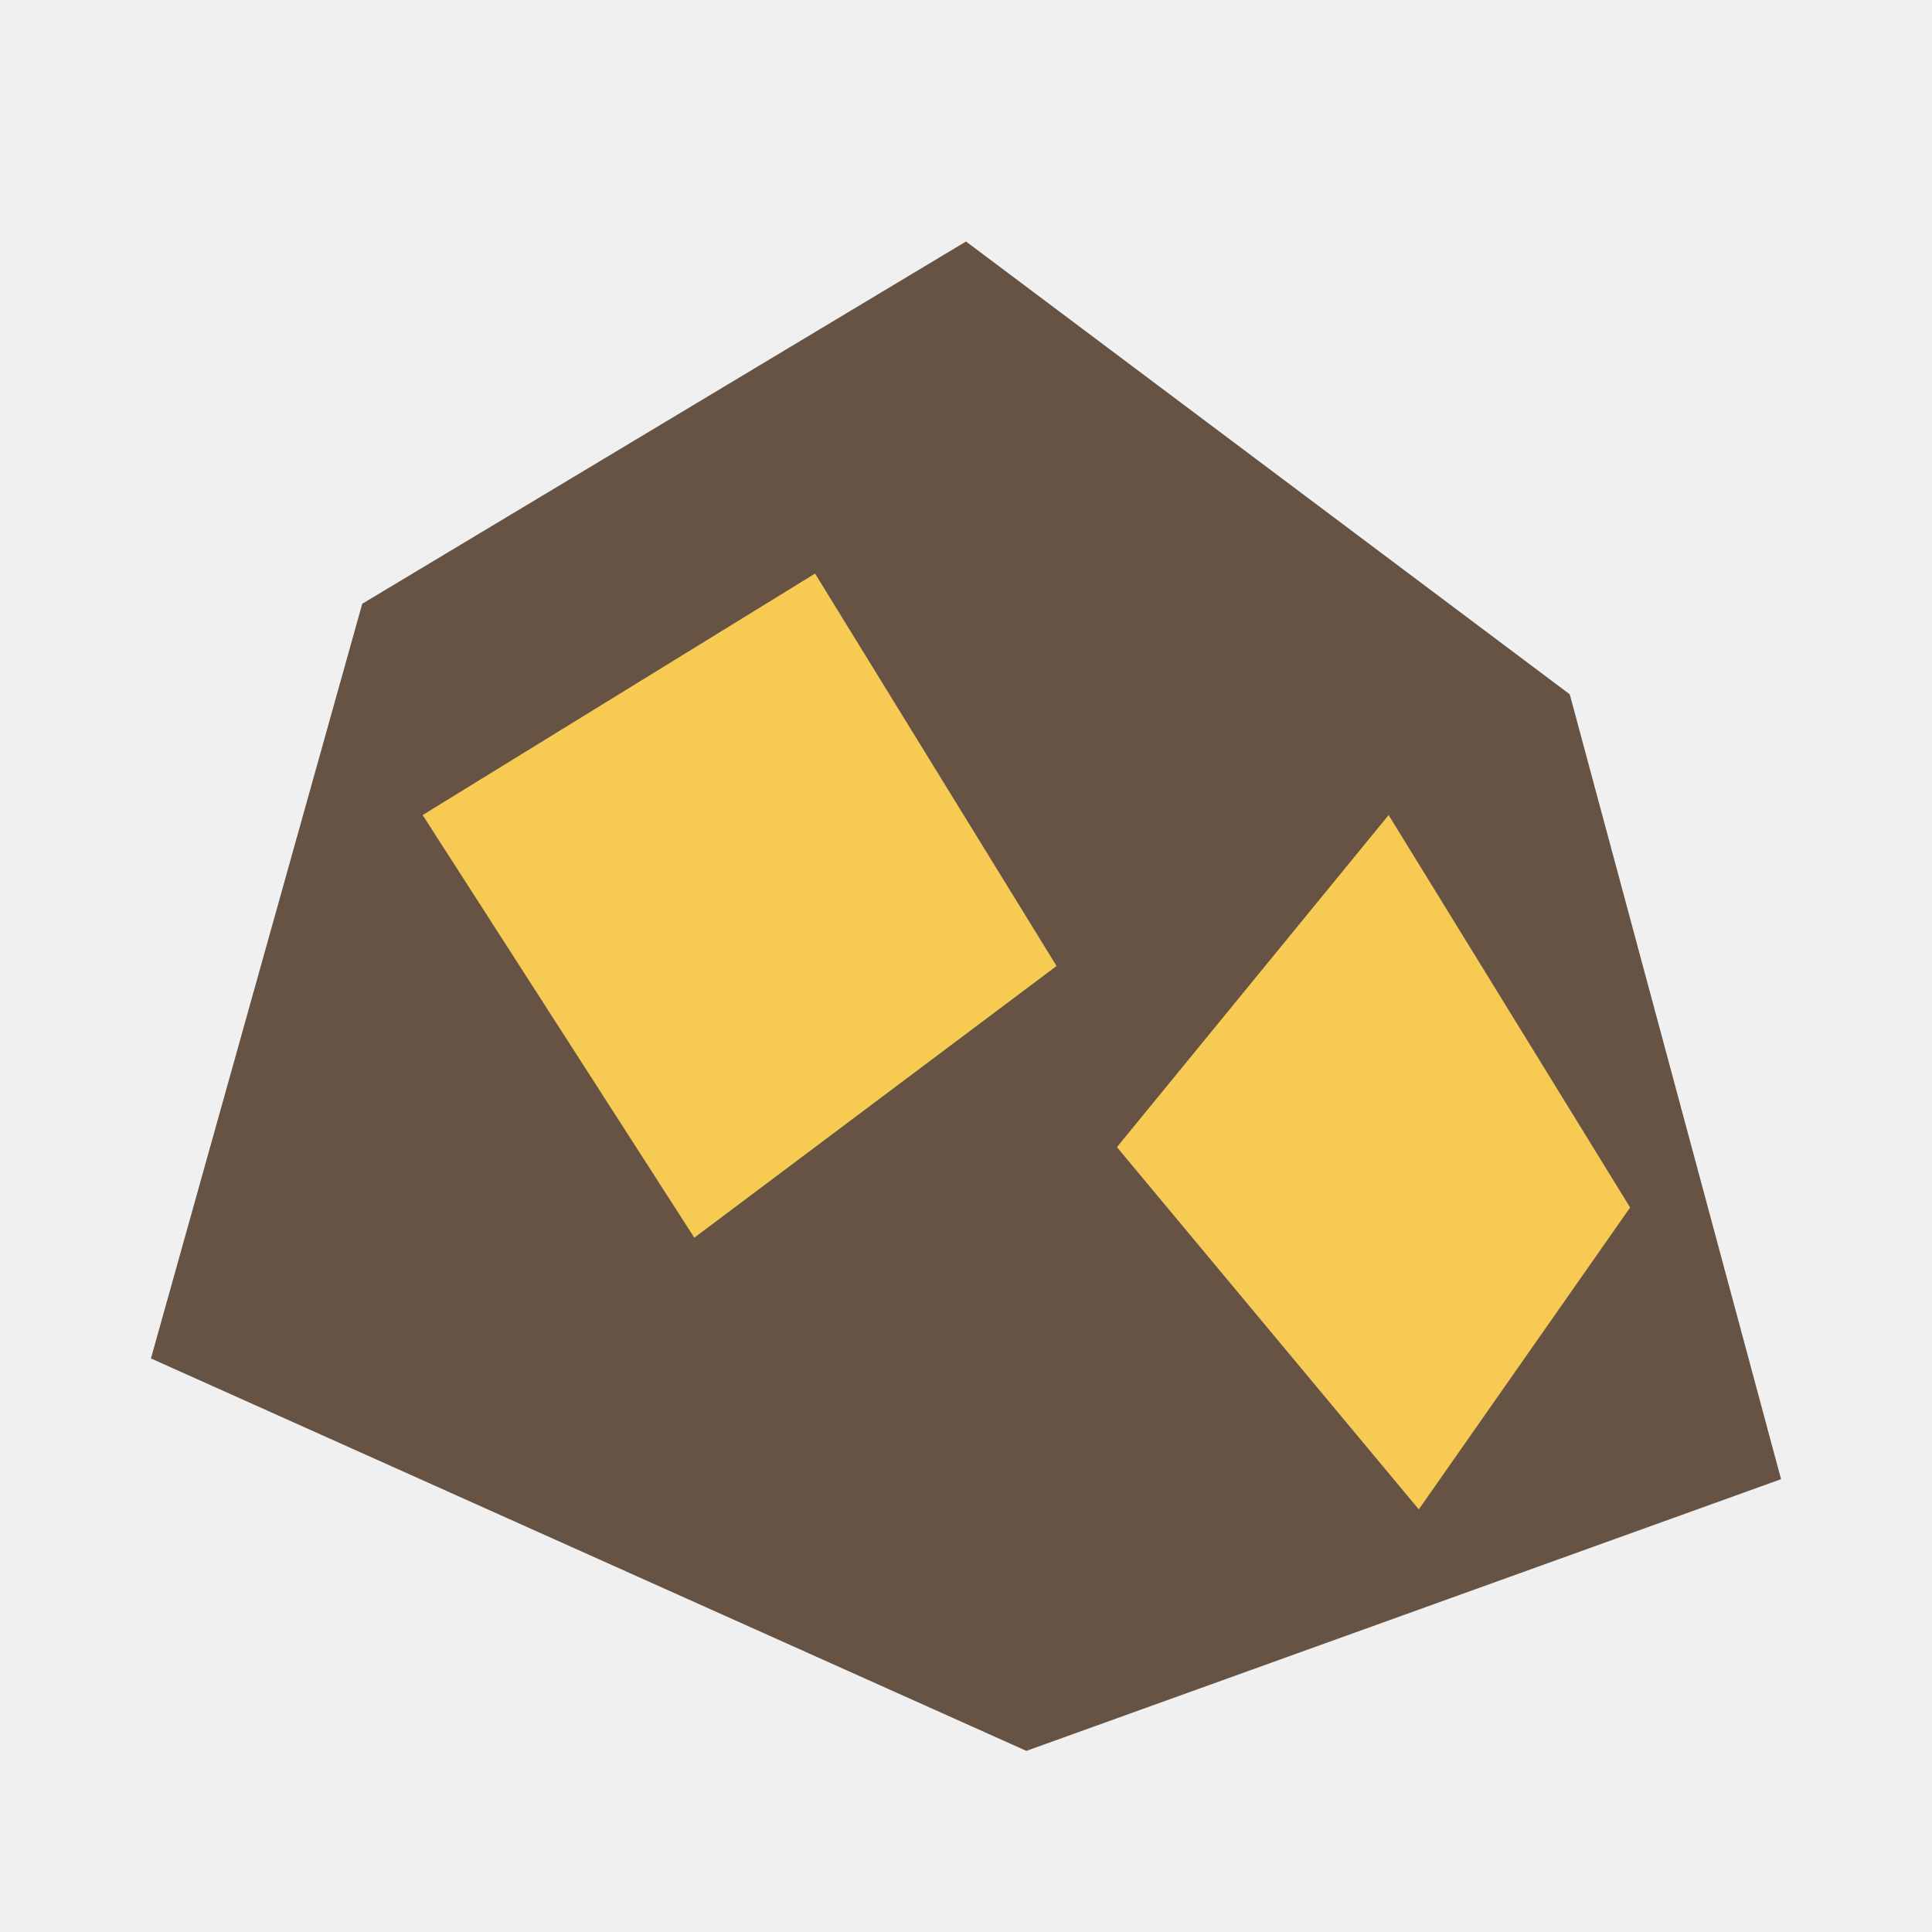
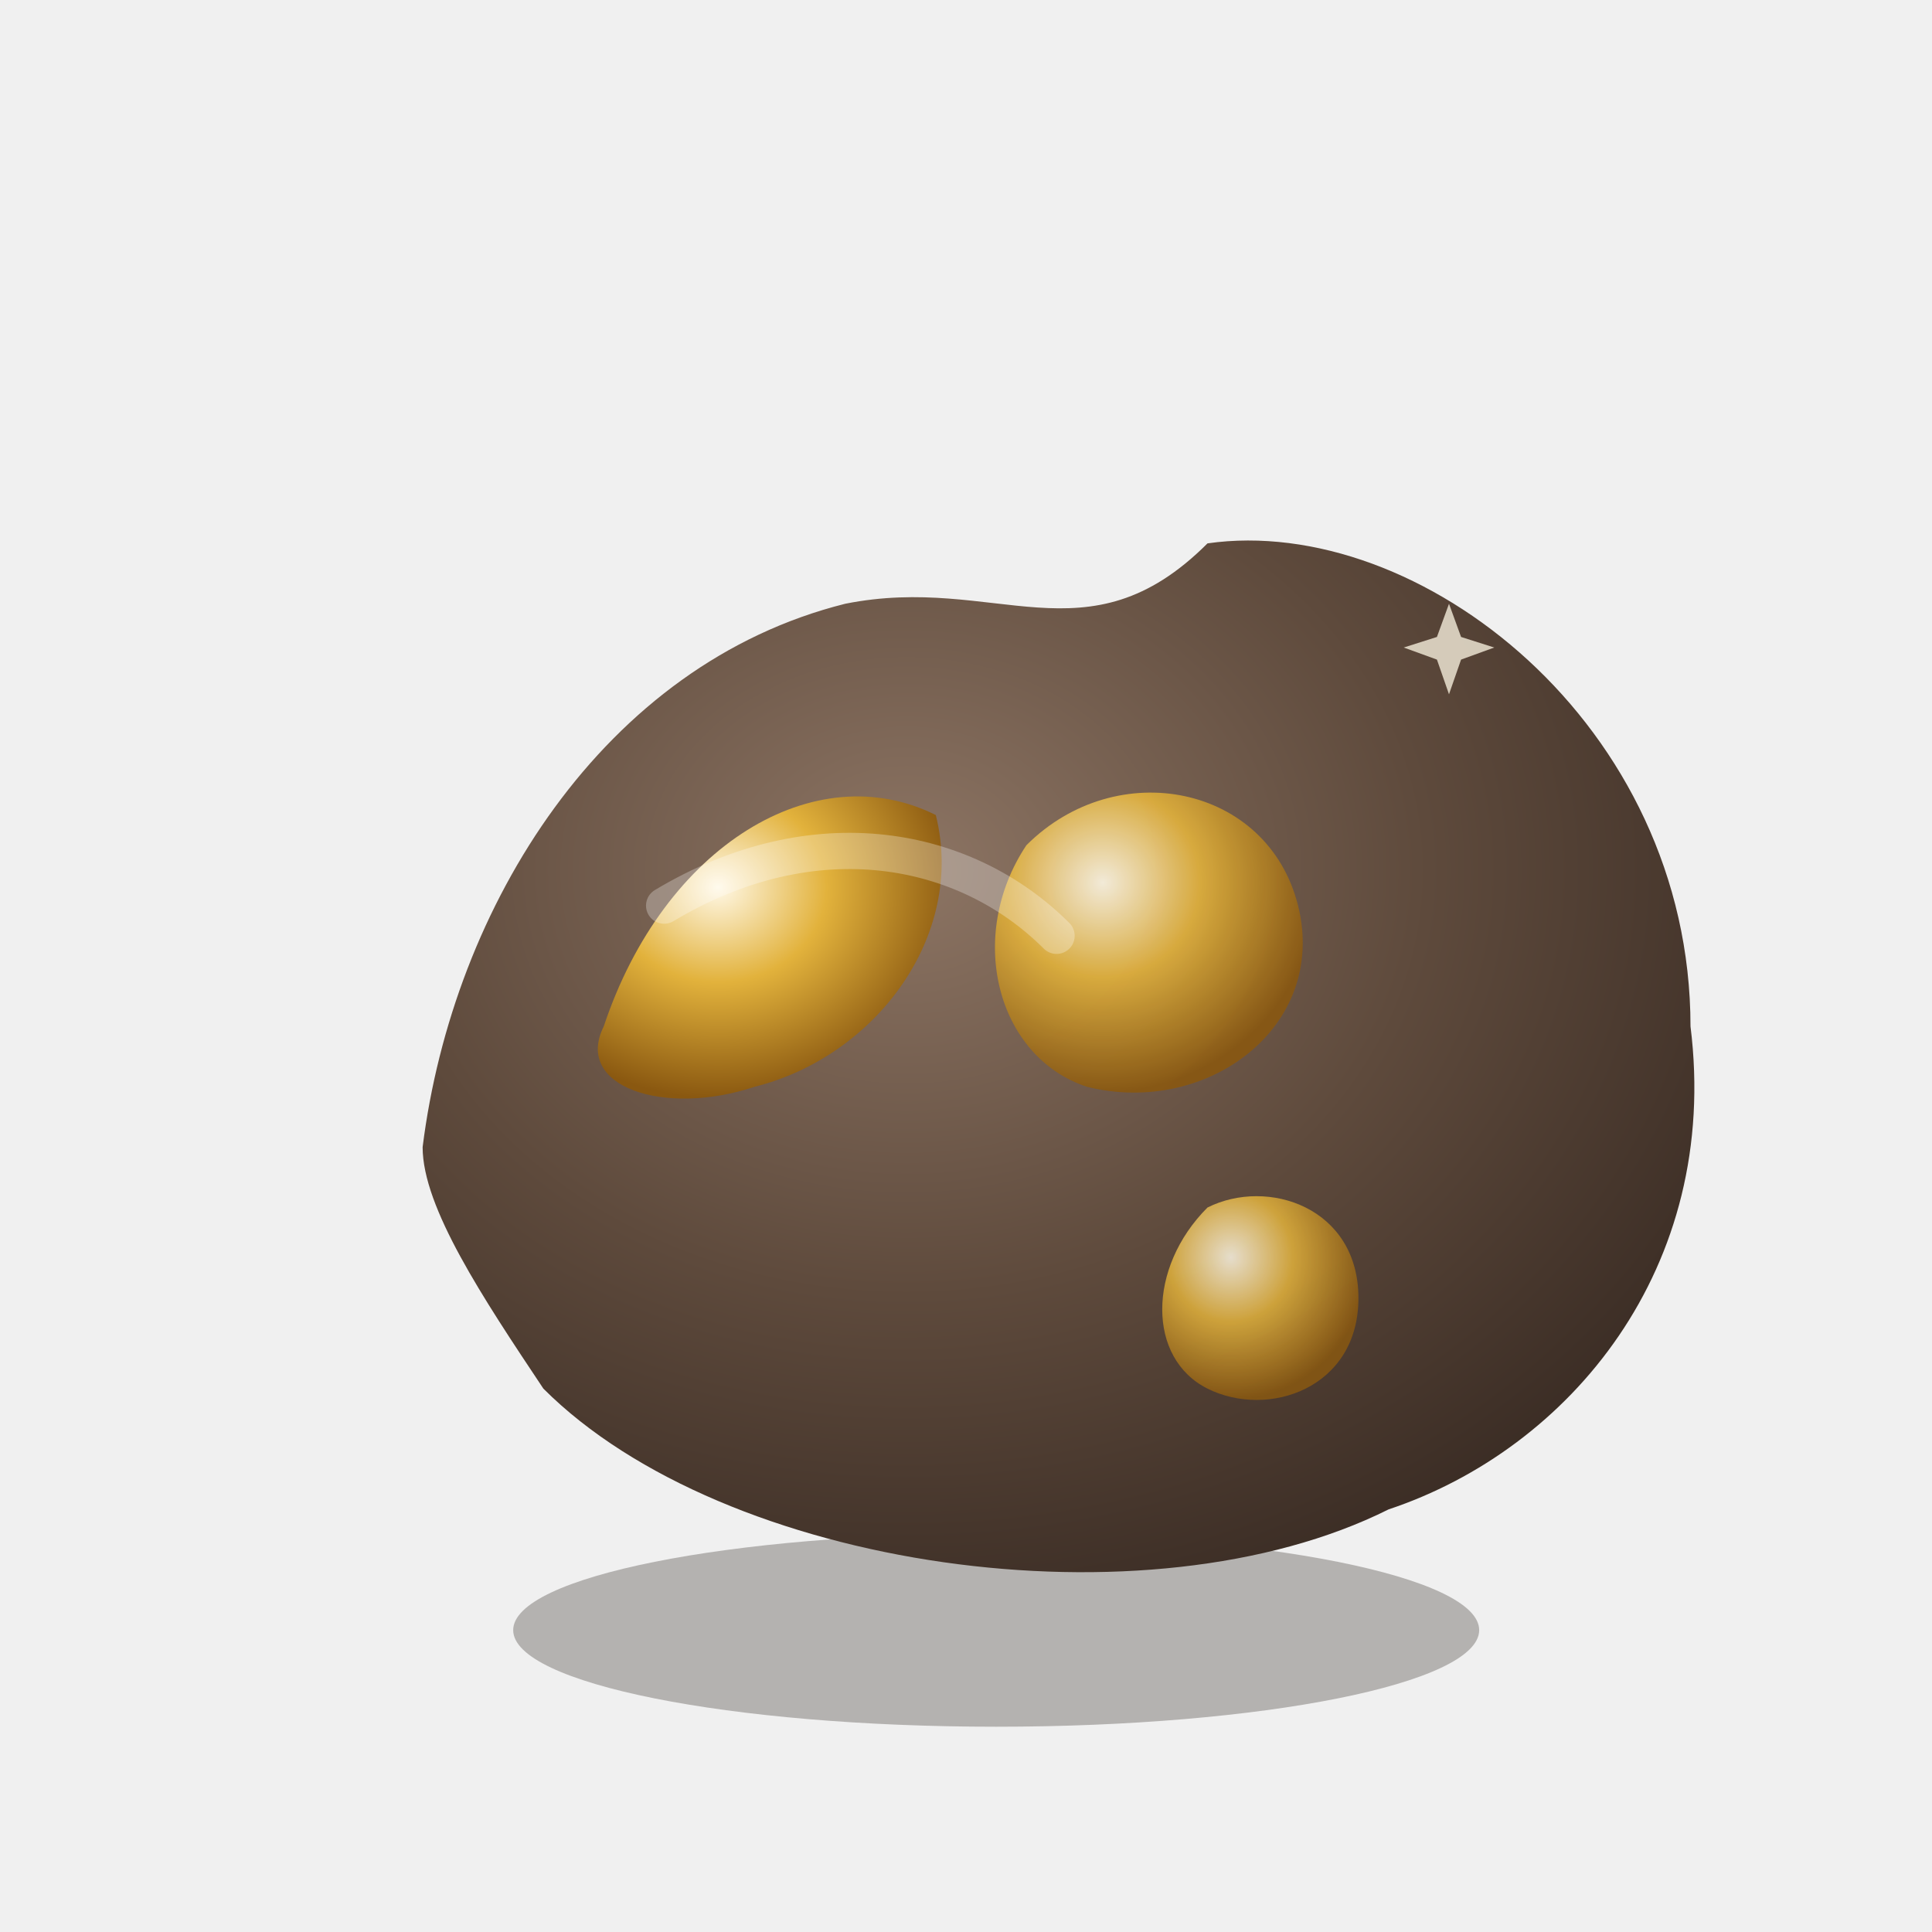
<svg xmlns="http://www.w3.org/2000/svg" viewBox="0 0 64 64">
-   <path d="M5 45 12 20 32 8 52 23 59 49 34 58Z" fill="#665344" />
-   <path d="m14 27 13-8 8 13-12 9Z M37 38l9-11 8 13-7 10Z" fill="#f6ca53" />
+   <defs>
+     <radialGradient id="rock-oron" cx="38%" cy="32%" r="75%">
+       <stop offset="0%" stop-color="#8d7564" />
+       <stop offset="55%" stop-color="#5e4a3c" />
+       <stop offset="100%" stop-color="#3a2c24" />
+     </radialGradient>
+     <radialGradient id="vein-oron" cx="35%" cy="30%" r="70%">
+       <stop offset="0%" stop-color="#fff8e6" />
+       <stop offset="45%" stop-color="#e2b23c" />
+       <stop offset="100%" stop-color="#8a5810" />
+     </radialGradient>
+   </defs>
+   <ellipse cx="33" cy="54" rx="16" ry="3.2" fill="#1a120c" opacity=".28" />
+   <path d="M14 38c1-8 6-16 14-18 5-1 8 2 12-2 7-1 16 6 16 16 1 8-4 14-10 16-8 4-22 2-28-4-2-3-4-6-4-8z" fill="url(#rock-oron)" />
+   <path d="M20 34c2-6 7-9 11-7 1 4-2 8-6 9-3 1-6 0-5-2z" fill="url(#vein-oron)" />
+   <path d="M34 28c3-3 8-2 9 2 1 4-3 7-7 6-3-1-4-5-2-8z" fill="url(#vein-oron)" opacity=".9" />
+   <path d="M40 40c2-1 5 0 5 3s-3 4-5 3-2-4 0-6z" fill="url(#vein-oron)" opacity=".85" />
+   <path d="M22 30c5-3 10-2 13 1" fill="none" stroke="#fff" stroke-width="1.2" stroke-linecap="round" opacity=".28" />
+   <path d="M48 20l.4 1.1 1.1.35-1.1.4-.4 1.15-.4-1.15-1.1-.4 1.1-.35z" fill="#fff8e6" opacity=".75" />
</svg>
